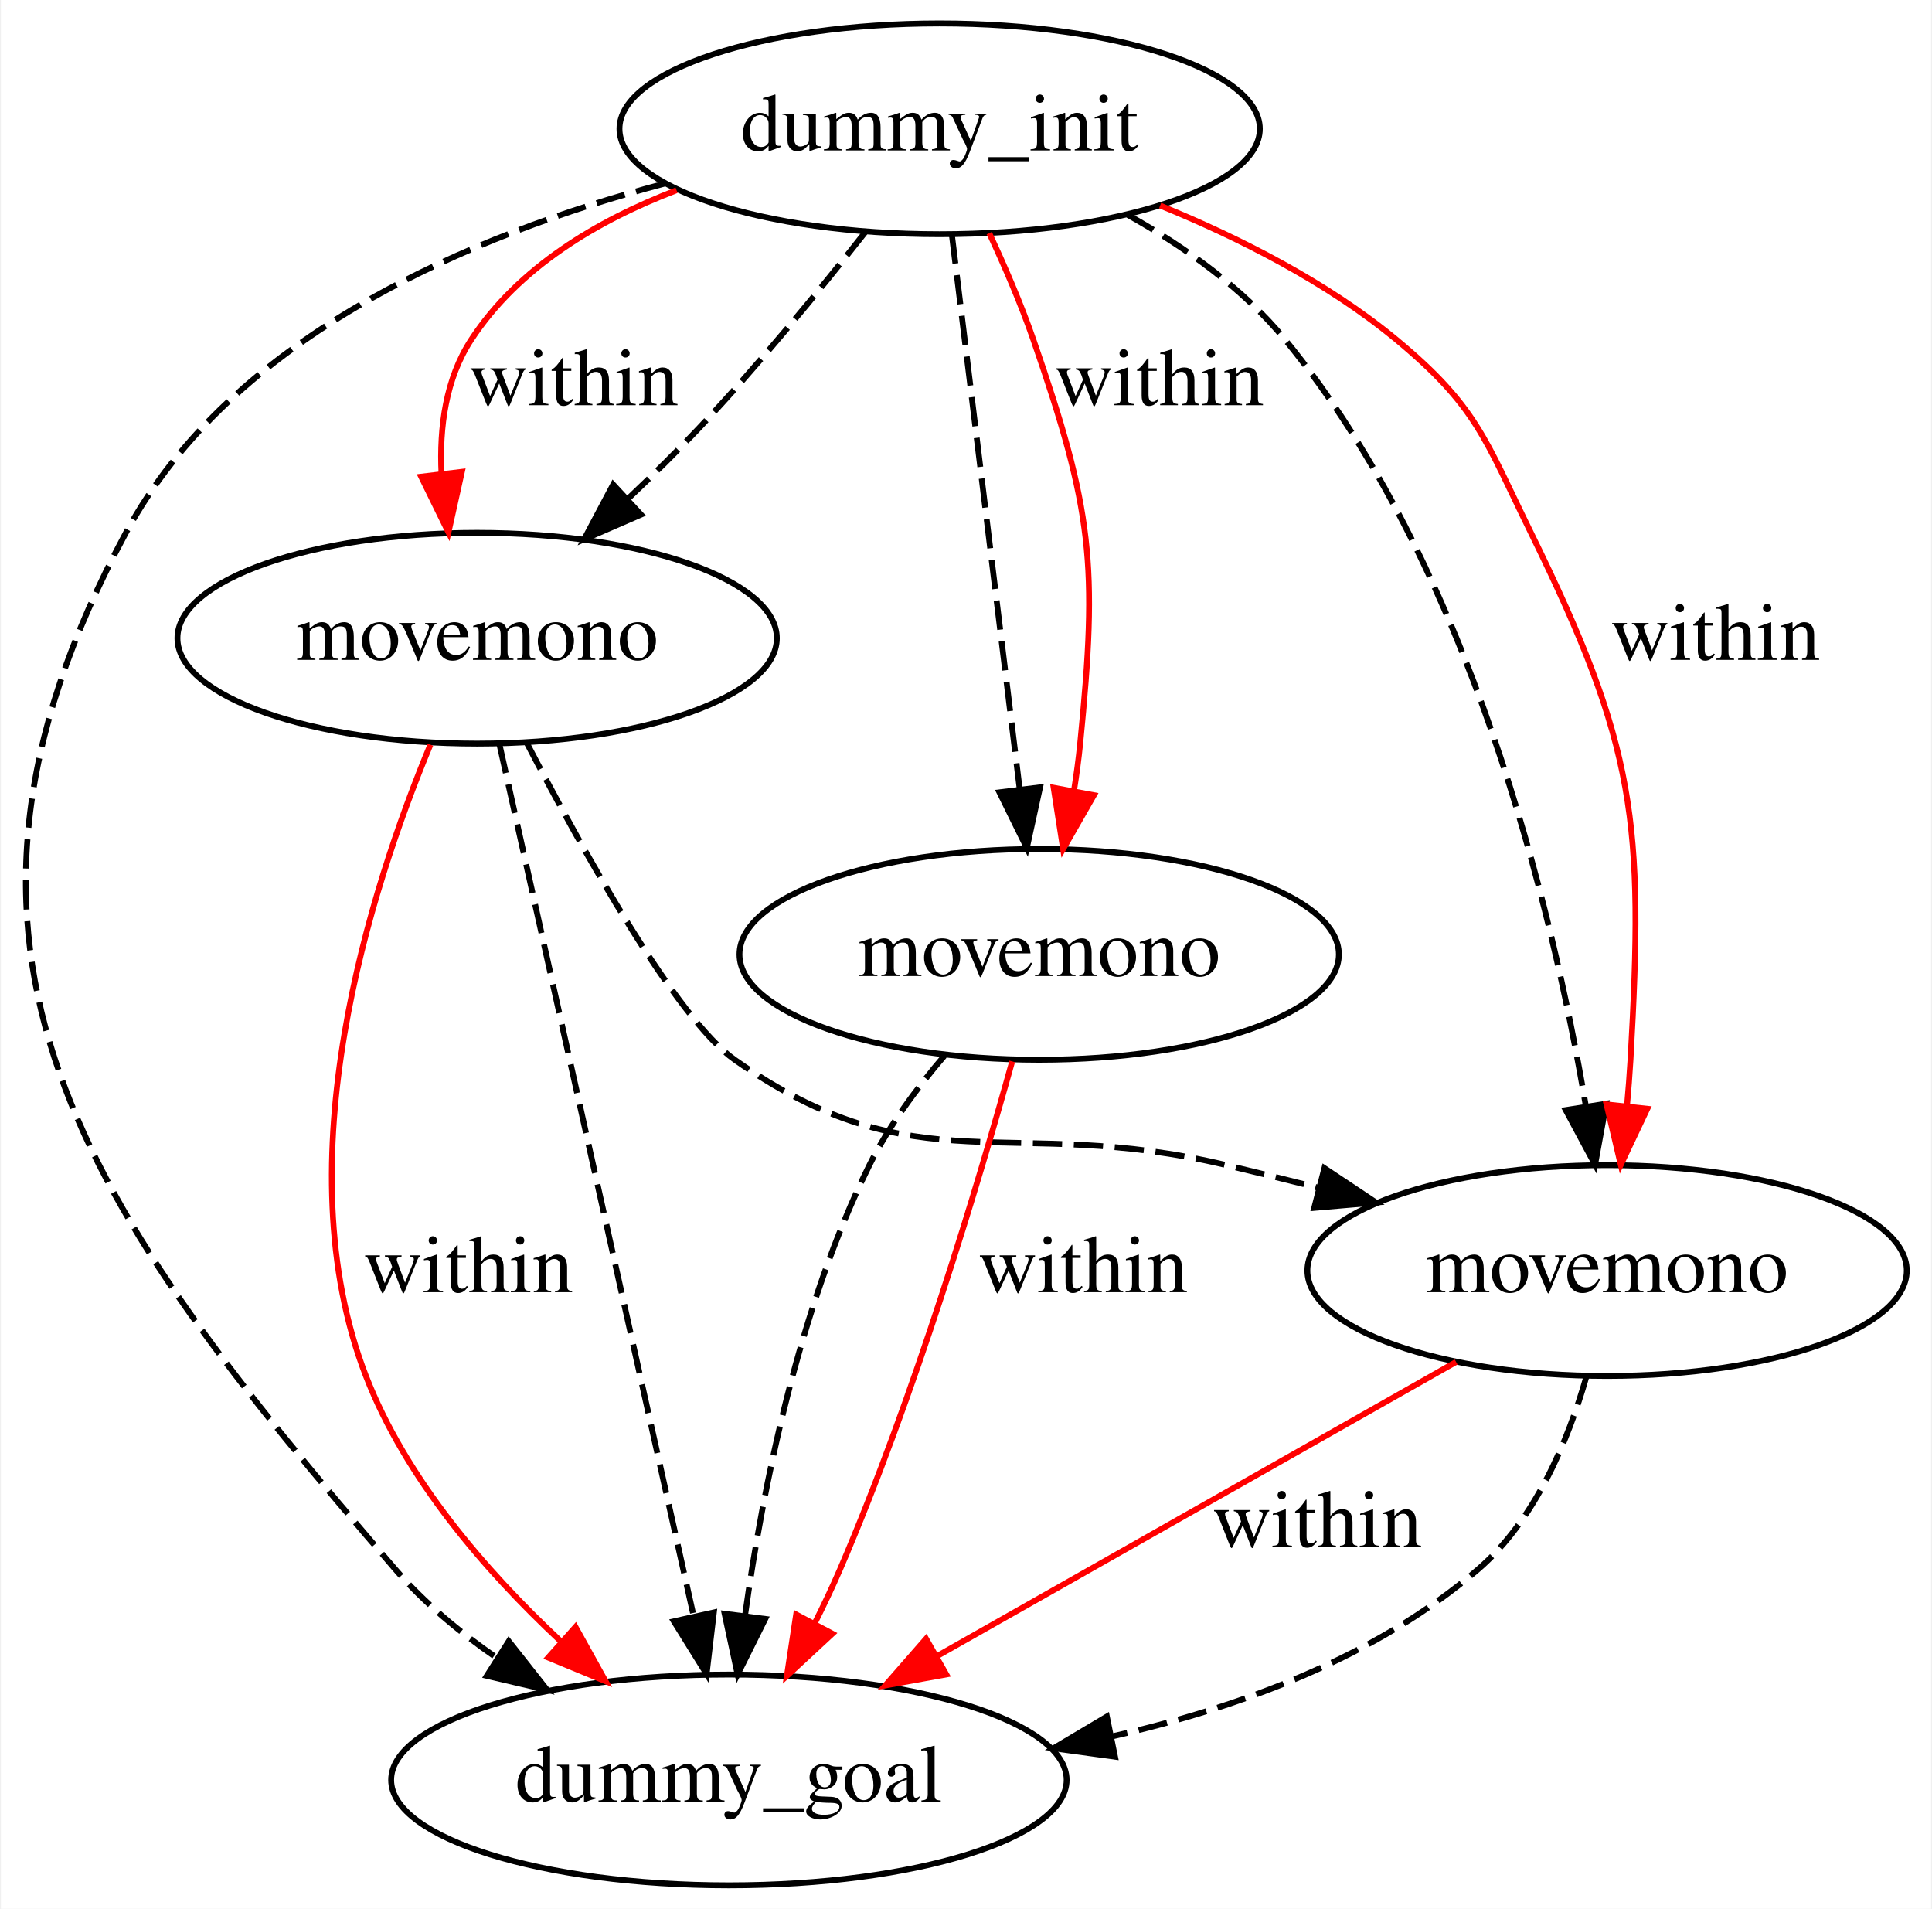
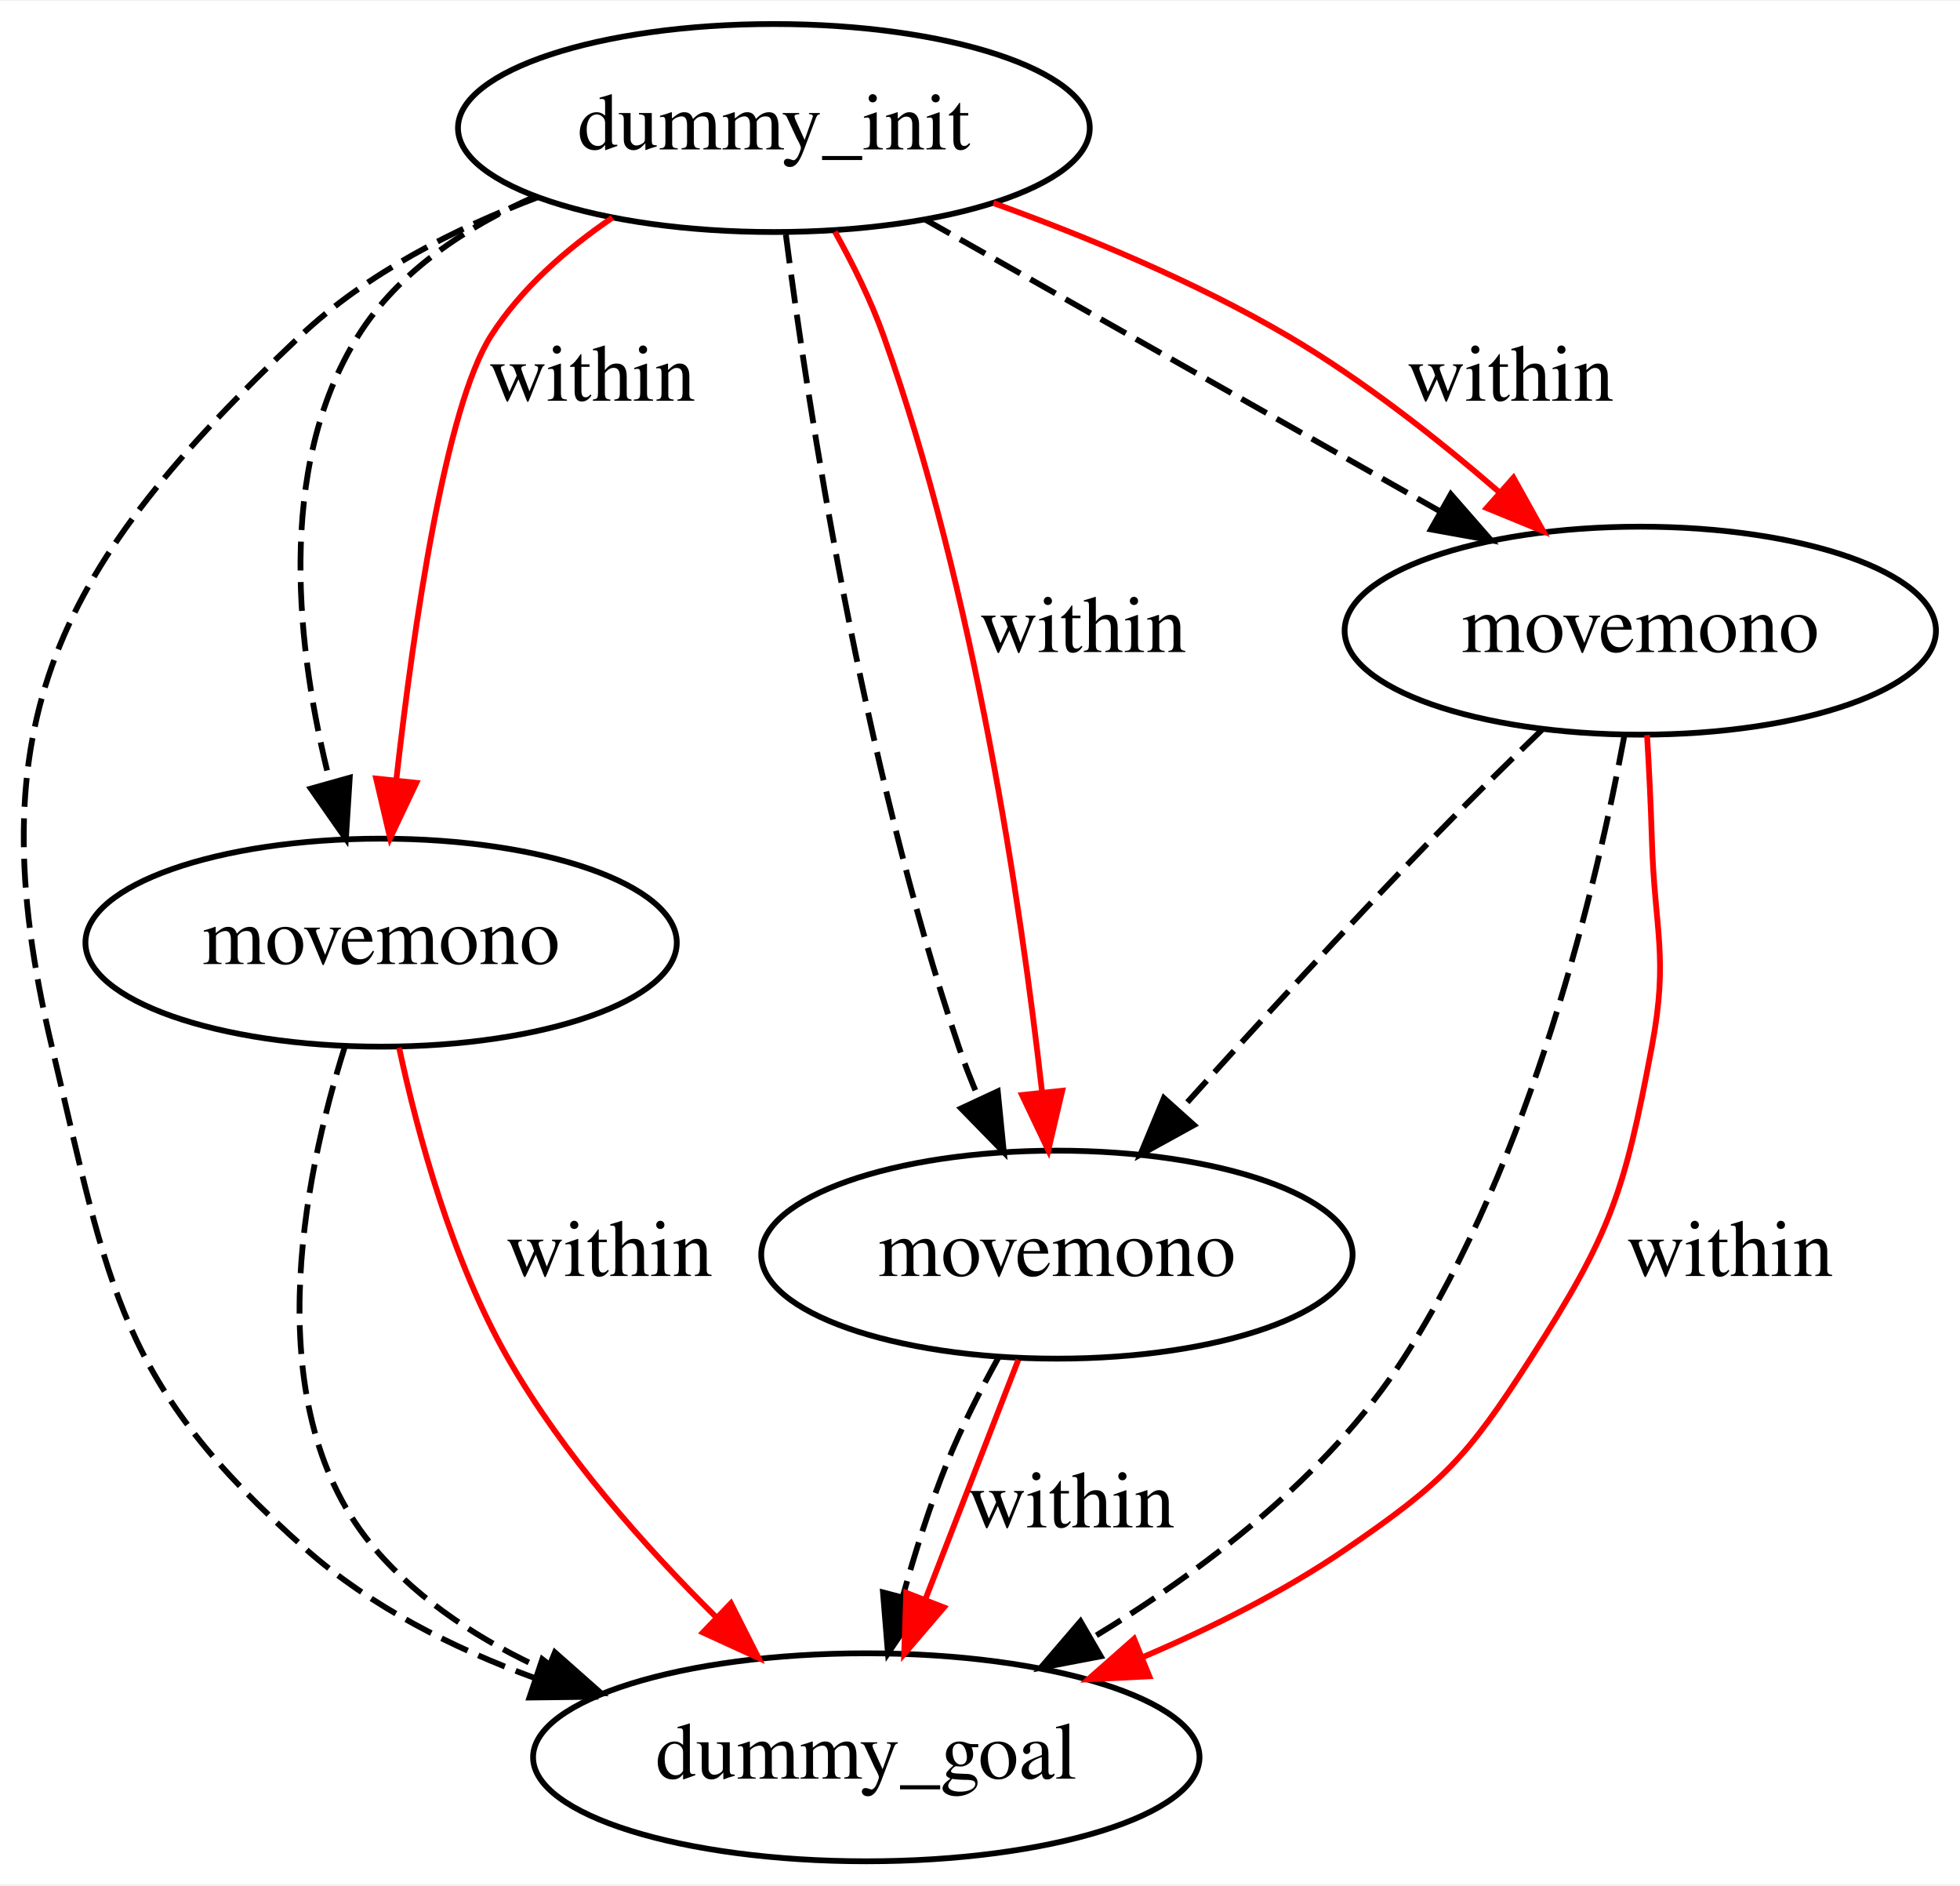
- <svg xmlns="http://www.w3.org/2000/svg" width="330pt" height="326pt" viewBox="0.00 0.00 329.68 326.00">
+ <svg xmlns="http://www.w3.org/2000/svg" width="339pt" height="326pt" viewBox="0.00 0.00 339.33 326.00">
  <g id="graph0" class="graph" transform="scale(1 1) rotate(0) translate(4 322)">
-     <polygon fill="white" stroke="transparent" points="-4,4 -4,-322 325.68,-322 325.68,4 -4,4" />
+     <polygon fill="white" stroke="transparent" points="-4,4 -4,-322 335.33,-322 335.33,4 -4,4" />
    <g id="node1" class="node">
-       <ellipse fill="none" stroke="black" cx="156.34" cy="-300" rx="54.69" ry="18" />
-       <text text-anchor="middle" x="156.34" y="-296.3" font-family="Times,serif" font-size="14.00">dummy_init</text>
+       <ellipse fill="none" stroke="black" cx="129.98" cy="-300" rx="54.69" ry="18" />
+       <text text-anchor="middle" x="129.98" y="-296.3" font-family="Times,serif" font-size="14.00">dummy_init</text>
    </g>
    <g id="node2" class="node">
-       <ellipse fill="none" stroke="black" cx="120.34" cy="-18" rx="57.69" ry="18" />
-       <text text-anchor="middle" x="120.34" y="-14.3" font-family="Times,serif" font-size="14.00">dummy_goal</text>
+       <ellipse fill="none" stroke="black" cx="145.98" cy="-18" rx="57.69" ry="18" />
+       <text text-anchor="middle" x="145.98" y="-14.3" font-family="Times,serif" font-size="14.00">dummy_goal</text>
+     </g>
+     <g id="edge7" class="edge">
+       <path fill="none" stroke="black" stroke-dasharray="5,2" d="M89.11,-288.02C74.8,-282.61 59.45,-274.85 47.98,-264 5.91,-224.21 -8.45,-197.33 4.98,-141 15.03,-98.85 16.53,-82.72 48.98,-54 60.2,-44.07 74.45,-36.89 88.55,-31.73" />
+       <polygon fill="black" stroke="black" points="89.89,-34.97 98.25,-28.47 87.66,-28.34 89.89,-34.97" />
+     </g>
+     <g id="node3" class="node">
+       <ellipse fill="none" stroke="black" cx="61.98" cy="-159" rx="51.19" ry="18" />
+       <text text-anchor="middle" x="61.98" y="-155.3" font-family="Times,serif" font-size="14.00">movemono</text>
+     </g>
+     <g id="edge2" class="edge">
+       <path fill="none" stroke="black" stroke-dasharray="5,2" d="M88.68,-288.16C76.71,-282.9 64.98,-275.19 57.98,-264 43.58,-240.99 47.46,-209.18 53.12,-186.81" />
+       <polygon fill="black" stroke="black" points="56.55,-187.55 55.88,-176.97 49.81,-185.66 56.55,-187.55" />
+     </g>
+     <g id="edge12" class="edge">
+       <path fill="none" stroke="red" d="M102.02,-284.48C94.08,-279.07 86.19,-272.21 80.98,-264 73.07,-251.54 67.6,-213.68 64.62,-187.26" />
+       <polygon fill="red" stroke="red" points="68.08,-186.66 63.54,-177.09 61.12,-187.4 68.08,-186.66" />
+       <text text-anchor="middle" x="98.48" y="-252.8" font-family="Times,serif" font-size="14.00">within</text>
+     </g>
+     <g id="node4" class="node">
+       <ellipse fill="none" stroke="black" cx="178.98" cy="-105" rx="51.19" ry="18" />
+       <text text-anchor="middle" x="178.98" y="-101.3" font-family="Times,serif" font-size="14.00">movemono</text>
+     </g>
+     <g id="edge4" class="edge">
+       <path fill="none" stroke="black" stroke-dasharray="5,2" d="M132.05,-281.56C135.87,-252.03 145.22,-190.58 161.98,-141 162.99,-138.02 164.19,-134.97 165.48,-131.98" />
+       <polygon fill="black" stroke="black" points="168.74,-133.27 169.79,-122.73 162.39,-130.31 168.74,-133.27" />
+     </g>
+     <g id="edge10" class="edge">
+       <path fill="none" stroke="red" d="M140.55,-282.05C143.66,-276.47 146.8,-270.12 148.98,-264 164.75,-219.77 172.75,-165.47 176.38,-133.41" />
+       <polygon fill="red" stroke="red" points="179.9,-133.37 177.49,-123.06 172.94,-132.63 179.9,-133.37" />
+       <text text-anchor="middle" x="183.48" y="-209.3" font-family="Times,serif" font-size="14.00">within</text>
+     </g>
+     <g id="node5" class="node">
+       <ellipse fill="none" stroke="black" cx="279.98" cy="-213" rx="51.19" ry="18" />
+       <text text-anchor="middle" x="279.98" y="-209.3" font-family="Times,serif" font-size="14.00">movemono</text>
    </g>
    <g id="edge3" class="edge">
-       <path fill="none" stroke="black" stroke-dasharray="5,2" d="M109.29,-290.63C76.49,-281.96 35.48,-264.71 17.34,-231 -21.18,-159.43 10.31,-115.6 63.34,-54 68.23,-48.31 74.29,-43.27 80.61,-38.9" />
-       <polygon fill="black" stroke="black" points="82.74,-41.69 89.3,-33.37 78.99,-35.78 82.74,-41.69" />
+       <path fill="none" stroke="black" stroke-dasharray="5,2" d="M156.11,-284.19C180.84,-270.18 218.14,-249.04 245.35,-233.63" />
+       <polygon fill="black" stroke="black" points="247.18,-236.61 254.15,-228.64 243.73,-230.52 247.18,-236.61" />
    </g>
-     <g id="node3" class="node">
-       <ellipse fill="none" stroke="black" cx="77.34" cy="-213" rx="51.19" ry="18" />
-       <text text-anchor="middle" x="77.34" y="-209.3" font-family="Times,serif" font-size="14.00">movemono</text>
+     <g id="edge9" class="edge">
+       <path fill="none" stroke="red" d="M167.99,-287.01C184.24,-281.15 203.08,-273.33 218.98,-264 231.87,-256.43 244.86,-246.23 255.52,-237.01" />
+       <polygon fill="red" stroke="red" points="258.02,-239.47 263.18,-230.21 253.38,-234.23 258.02,-239.47" />
+       <text text-anchor="middle" x="257.48" y="-252.8" font-family="Times,serif" font-size="14.00">within</text>
    </g>
-     <g id="edge4" class="edge">
-       <path fill="none" stroke="black" stroke-dasharray="5,2" d="M143.6,-282.3C135.77,-272.34 125.35,-259.61 115.34,-249 111.49,-244.92 107.25,-240.75 103.05,-236.77" />
-       <polygon fill="black" stroke="black" points="105.33,-234.11 95.61,-229.89 100.57,-239.25 105.33,-234.11" />
+     <g id="edge8" class="edge">
+       <path fill="none" stroke="black" stroke-dasharray="5,2" d="M55.69,-140.95C48.52,-118.23 40.29,-78.12 60.98,-54 68.85,-44.82 79.51,-38.01 90.62,-32.97" />
+       <polygon fill="black" stroke="black" points="92.07,-36.16 100.01,-29.14 89.43,-29.68 92.07,-36.16" />
    </g>
    <g id="edge13" class="edge">
-       <path fill="none" stroke="red" d="M111.4,-289.51C97.82,-284.31 84.39,-276.31 76.34,-264 71.97,-257.33 70.87,-249.02 71.25,-241.09" />
-       <polygon fill="red" stroke="red" points="74.73,-241.42 72.44,-231.08 67.78,-240.59 74.73,-241.42" />
-       <text text-anchor="middle" x="93.84" y="-252.8" font-family="Times,serif" font-size="14.00">within</text>
+       <path fill="none" stroke="red" d="M65.1,-140.8C68.31,-125.86 74.24,-104.02 83.98,-87 93.44,-70.47 107.54,-54.58 119.91,-42.33" />
+       <polygon fill="red" stroke="red" points="122.54,-44.65 127.32,-35.19 117.69,-39.6 122.54,-44.65" />
+       <text text-anchor="middle" x="101.48" y="-101.3" font-family="Times,serif" font-size="14.00">within</text>
    </g>
-     <g id="node4" class="node">
-       <ellipse fill="none" stroke="black" cx="173.34" cy="-159" rx="51.19" ry="18" />
-       <text text-anchor="middle" x="173.34" y="-155.3" font-family="Times,serif" font-size="14.00">movemono</text>
+     <g id="edge6" class="edge">
+       <path fill="none" stroke="black" stroke-dasharray="5,2" d="M168.91,-87.28C165.77,-81.61 162.47,-75.15 159.98,-69 157,-61.65 154.41,-53.44 152.3,-45.84" />
+       <polygon fill="black" stroke="black" points="155.64,-44.77 149.73,-35.98 148.87,-46.54 155.64,-44.77" />
+     </g>
+     <g id="edge11" class="edge">
+       <path fill="none" stroke="red" d="M172.3,-86.8C167.71,-74.97 161.52,-59.03 156.3,-45.58" />
+       <polygon fill="red" stroke="red" points="159.42,-43.94 152.54,-35.89 152.89,-46.47 159.42,-43.94" />
+       <text text-anchor="middle" x="181.48" y="-57.8" font-family="Times,serif" font-size="14.00">within</text>
    </g>
    <g id="edge5" class="edge">
-       <path fill="none" stroke="black" stroke-dasharray="5,2" d="M158.42,-281.96C161.31,-258.3 166.58,-215.26 170.02,-187.15" />
-       <polygon fill="black" stroke="black" points="173.49,-187.53 171.23,-177.18 166.55,-186.68 173.49,-187.53" />
-     </g>
-     <g id="edge10" class="edge">
-       <path fill="none" stroke="red" d="M164.81,-282.18C167.46,-276.5 170.24,-270.06 172.34,-264 182.44,-234.83 183.38,-225.72 180.34,-195 180.08,-192.41 179.72,-189.73 179.3,-187.05" />
-       <polygon fill="red" stroke="red" points="182.69,-186.19 177.43,-176.99 175.81,-187.46 182.69,-186.19" />
-       <text text-anchor="middle" x="193.84" y="-252.8" font-family="Times,serif" font-size="14.00">within</text>
-     </g>
-     <g id="node5" class="node">
-       <ellipse fill="none" stroke="black" cx="270.34" cy="-105" rx="51.19" ry="18" />
-       <text text-anchor="middle" x="270.34" y="-101.3" font-family="Times,serif" font-size="14.00">movemono</text>
-     </g>
-     <g id="edge2" class="edge">
-       <path fill="none" stroke="black" stroke-dasharray="5,2" d="M188.5,-285.28C198.21,-279.84 208.18,-272.76 215.34,-264 247.01,-225.24 260.97,-167.06 266.7,-133.17" />
-       <polygon fill="black" stroke="black" points="270.19,-133.5 268.29,-123.08 263.28,-132.41 270.19,-133.5" />
-     </g>
-     <g id="edge12" class="edge">
-       <path fill="none" stroke="red" d="M194,-286.89C207.64,-281.33 222.56,-273.75 234.34,-264 248.1,-252.59 249.45,-247.04 257.34,-231 275.29,-194.47 276.65,-181.64 274.34,-141 274.19,-138.44 273.98,-135.77 273.74,-133.11" />
-       <polygon fill="red" stroke="red" points="277.21,-132.63 272.68,-123.06 270.25,-133.37 277.21,-132.63" />
-       <text text-anchor="middle" x="288.84" y="-209.3" font-family="Times,serif" font-size="14.00">within</text>
-     </g>
-     <g id="edge8" class="edge">
-       <path fill="none" stroke="black" stroke-dasharray="5,2" d="M81.15,-194.87C88.64,-161.25 105.32,-86.39 114.31,-46.03" />
-       <polygon fill="black" stroke="black" points="117.77,-46.61 116.53,-36.09 110.94,-45.09 117.77,-46.61" />
+       <path fill="none" stroke="black" stroke-dasharray="5,2" d="M277.18,-194.62C272.48,-169.31 261.26,-121.55 238.98,-87 225.78,-66.54 204.11,-50.16 185.01,-38.61" />
+       <polygon fill="black" stroke="black" points="186.57,-35.48 176.17,-33.49 183.06,-41.53 186.57,-35.48" />
    </g>
    <g id="edge14" class="edge">
-       <path fill="none" stroke="red" d="M69.36,-194.82C59.09,-170.15 44.14,-123.64 58.34,-87 65.12,-69.48 78.76,-53.71 91.52,-41.78" />
-       <polygon fill="red" stroke="red" points="94.14,-44.13 99.28,-34.86 89.48,-38.9 94.14,-44.13" />
-       <text text-anchor="middle" x="75.84" y="-101.3" font-family="Times,serif" font-size="14.00">within</text>
-     </g>
-     <g id="edge7" class="edge">
-       <path fill="none" stroke="black" stroke-dasharray="5,2" d="M85.83,-195.09C95.54,-176.4 111.38,-148.01 121.34,-141 152.55,-119.02 168.19,-131.83 205.34,-123 210.38,-121.8 215.64,-120.5 220.88,-119.18" />
-       <polygon fill="black" stroke="black" points="222.06,-122.49 230.88,-116.62 220.32,-115.71 222.06,-122.49" />
+       <path fill="none" stroke="red" d="M281.15,-194.92C281.49,-189.22 281.81,-182.84 281.98,-177 282.44,-161.01 284.93,-156.73 281.98,-141 277.23,-115.69 274.89,-108.67 260.98,-87 249.95,-69.81 245.84,-65.53 228.98,-54 218.29,-46.68 205.82,-40.44 193.85,-35.34" />
+       <polygon fill="red" stroke="red" points="194.98,-32.02 184.4,-31.49 192.34,-38.5 194.98,-32.02" />
+       <text text-anchor="middle" x="295.48" y="-101.3" font-family="Times,serif" font-size="14.00">within</text>
    </g>
    <g id="edge1" class="edge">
-       <path fill="none" stroke="black" stroke-dasharray="5,2" d="M157.15,-141.68C152.41,-136.13 147.63,-129.65 144.34,-123 132.25,-98.56 126.13,-67.86 123.11,-46.17" />
-       <polygon fill="black" stroke="black" points="126.55,-45.5 121.83,-36.02 119.61,-46.38 126.55,-45.5" />
-     </g>
-     <g id="edge9" class="edge">
-       <path fill="none" stroke="red" d="M168.73,-140.72C162.91,-119.79 152.11,-83.66 139.34,-54 138.02,-50.95 136.54,-47.82 134.98,-44.73" />
-       <polygon fill="red" stroke="red" points="138.02,-42.98 130.25,-35.78 131.83,-46.26 138.02,-42.98" />
-       <text text-anchor="middle" x="180.84" y="-101.3" font-family="Times,serif" font-size="14.00">within</text>
-     </g>
-     <g id="edge6" class="edge">
-       <path fill="none" stroke="black" stroke-dasharray="5,2" d="M266.81,-86.89C263.7,-76.01 258.1,-62.42 248.34,-54 230.94,-39 207.67,-30.37 185.75,-25.43" />
-       <polygon fill="black" stroke="black" points="186.29,-21.97 175.79,-23.41 184.9,-28.83 186.29,-21.97" />
-     </g>
-     <g id="edge11" class="edge">
-       <path fill="none" stroke="red" d="M244.55,-89.39C220.09,-75.53 183.13,-54.58 155.88,-39.14" />
-       <polygon fill="red" stroke="red" points="157.47,-36.02 147.05,-34.14 154.02,-42.11 157.47,-36.02" />
-       <text text-anchor="middle" x="220.84" y="-57.8" font-family="Times,serif" font-size="14.00">within</text>
+       <path fill="none" stroke="black" stroke-dasharray="5,2" d="M262.93,-195.82C256.87,-189.96 250.05,-183.26 243.98,-177 229.09,-161.66 212.86,-143.93 200.34,-130.02" />
+       <polygon fill="black" stroke="black" points="202.71,-127.43 193.43,-122.32 197.5,-132.1 202.71,-127.43" />
    </g>
  </g>
</svg>
